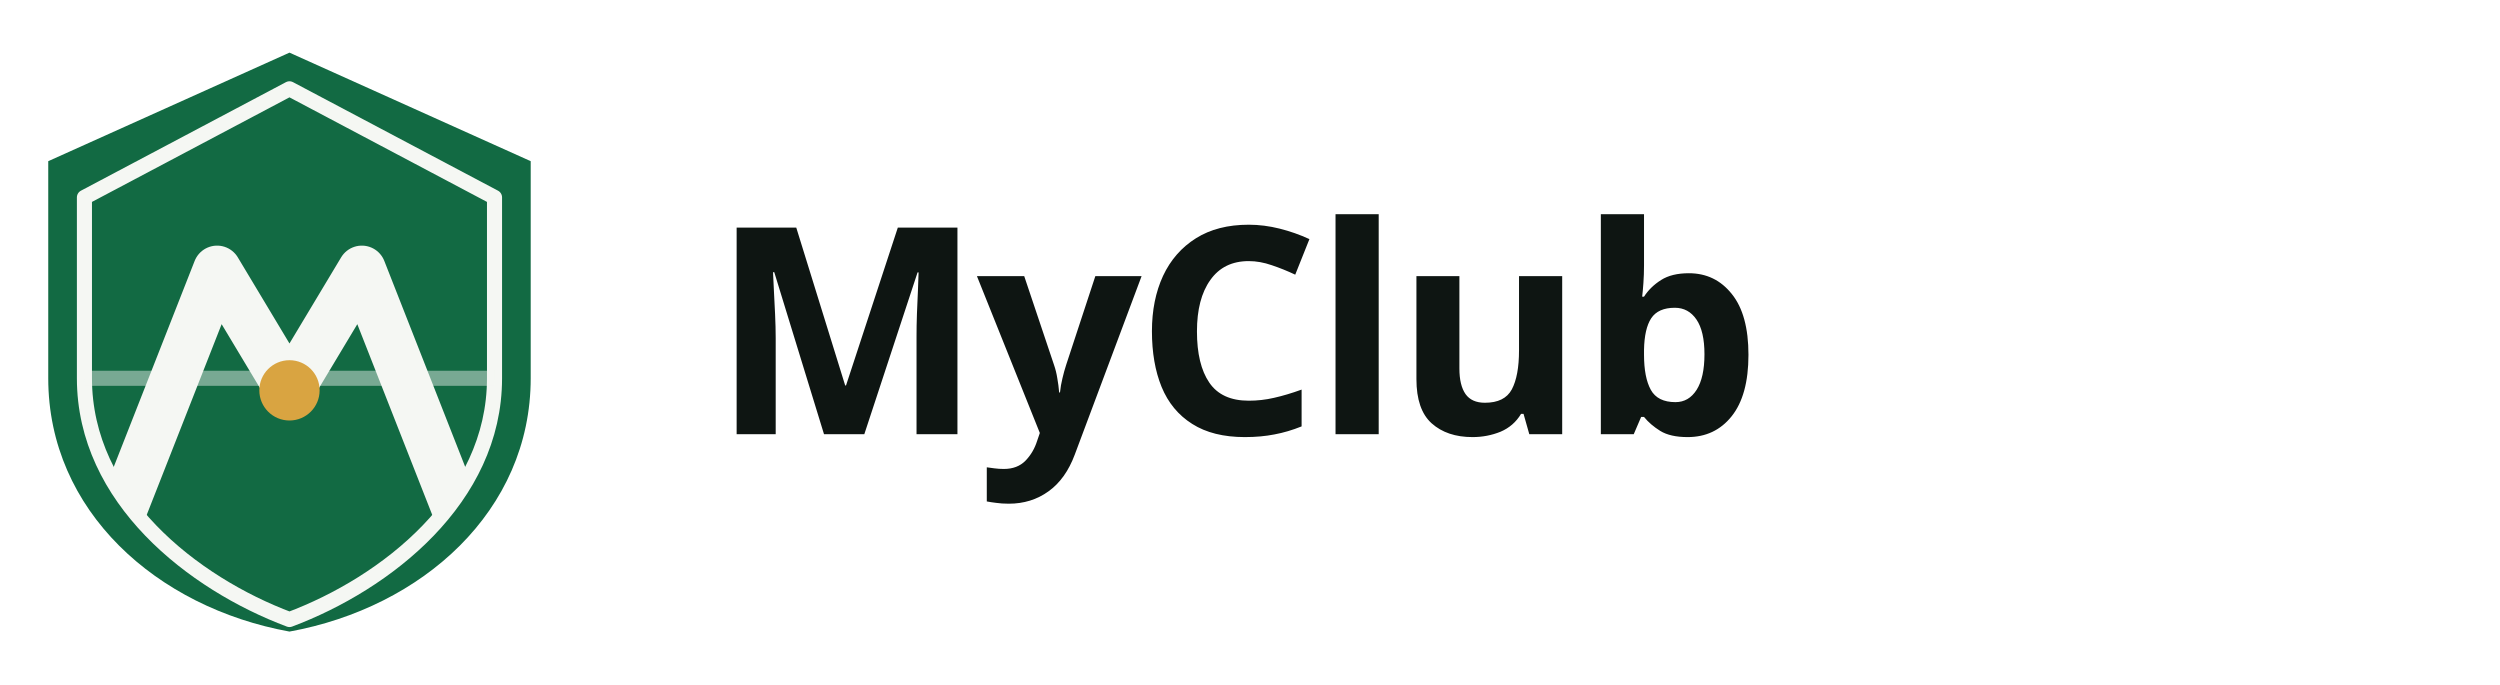
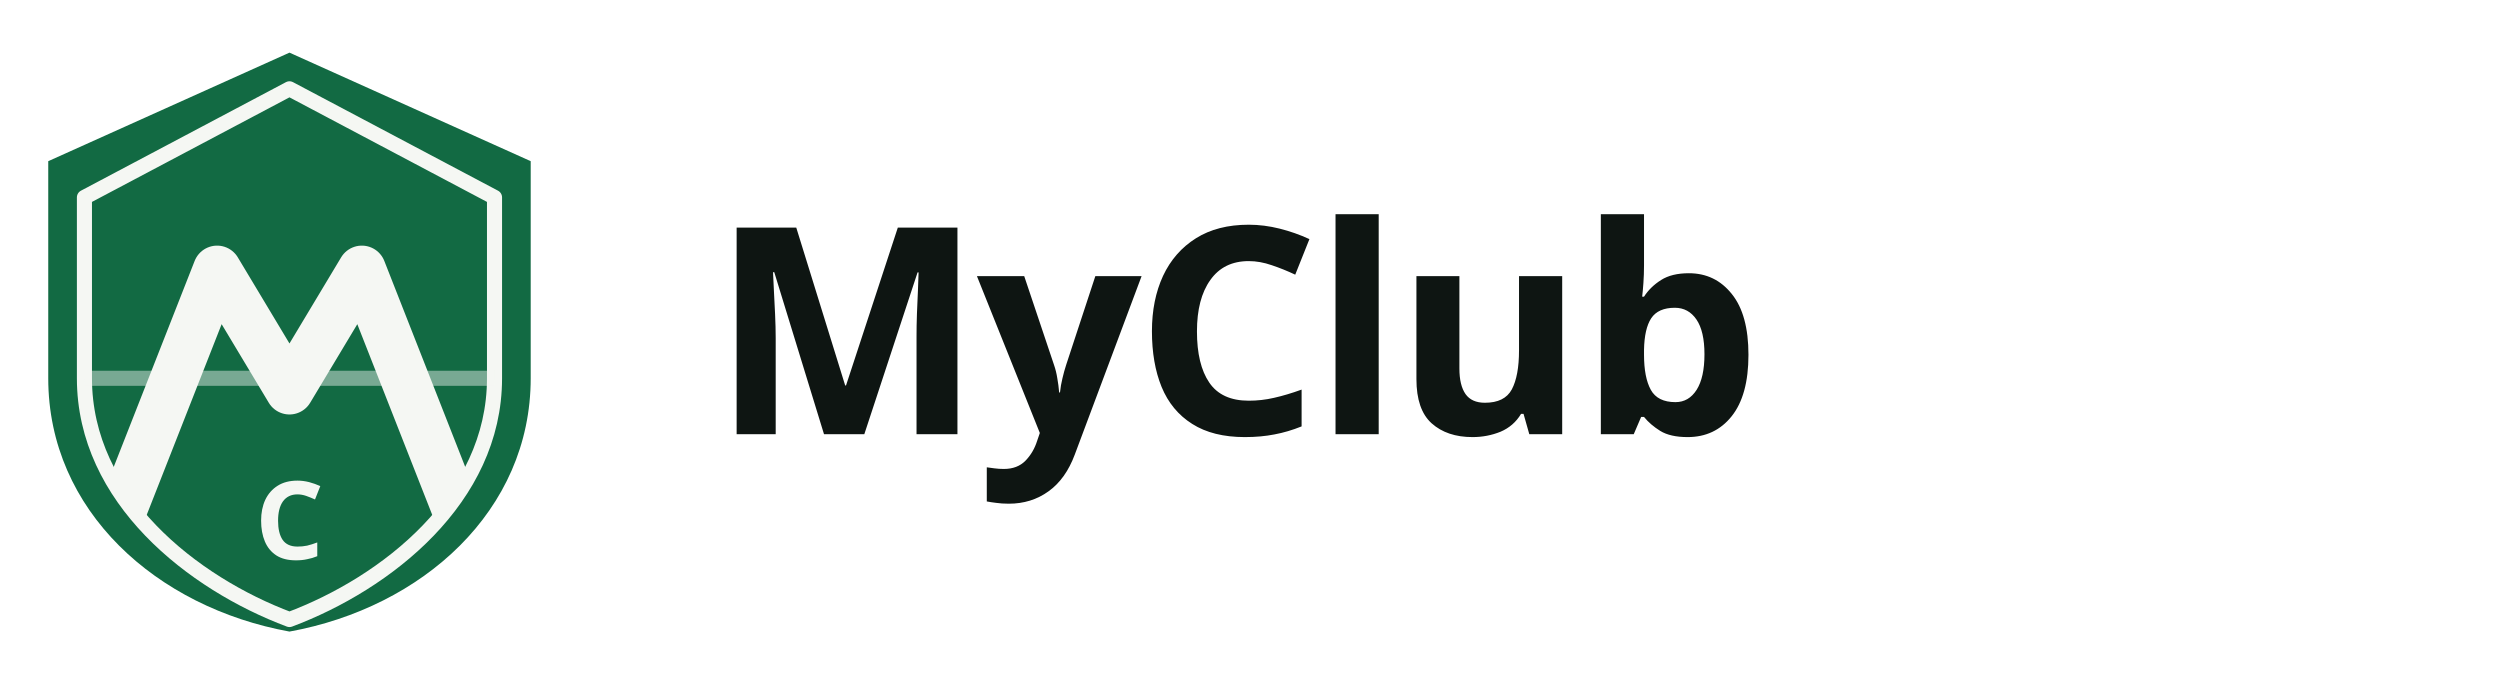
<svg xmlns="http://www.w3.org/2000/svg" viewBox="0 0 190 52" fill="none" aria-label="MyClub">
  <svg x="0" y="2" width="44" height="48" viewBox="0 0 48 52">
    <defs>
      <clipPath id="shc">
        <path d="M24 5 L7 14 V29 C7 39 16 46 24 49 C32 46 41 39 41 29 V14 L24 5 Z" />
      </clipPath>
    </defs>
    <path d="M24 2 L4 11 V29 C4 40 13 48 24 50 C35 48 44 40 44 29 V11 L24 2 Z" fill="#126A43" />
    <path d="M24 5 L7 14 V29 C7 39 16 46 24 49 C32 46 41 39 41 29 V14 L24 5 Z" fill="none" stroke="#F5F7F3" stroke-width="1.25" stroke-linejoin="round" />
    <g clip-path="url(#shc)">
      <line x1="7" y1="29" x2="41" y2="29" stroke="#F5F7F3" stroke-width="1.25" opacity="0.45" />
      <path d="M7 48 L18 20 L24 30 L30 20 L41 48" stroke="#F5F7F3" stroke-width="4" stroke-linecap="round" stroke-linejoin="round" fill="none" />
-       <circle cx="24" cy="30" r="2.5" fill="#D9A441" />
+       <text x="24" y="44" text-anchor="middle" font-family="Manrope, system-ui, sans-serif" font-size="9" font-weight="700" fill="#F5F7F3">C</text>
    </g>
  </svg>
  <text x="54" y="33" font-family="Manrope, system-ui, sans-serif" font-size="22" font-weight="700" fill="#0E1512" letter-spacing="-0.5">MyClub</text>
</svg>
